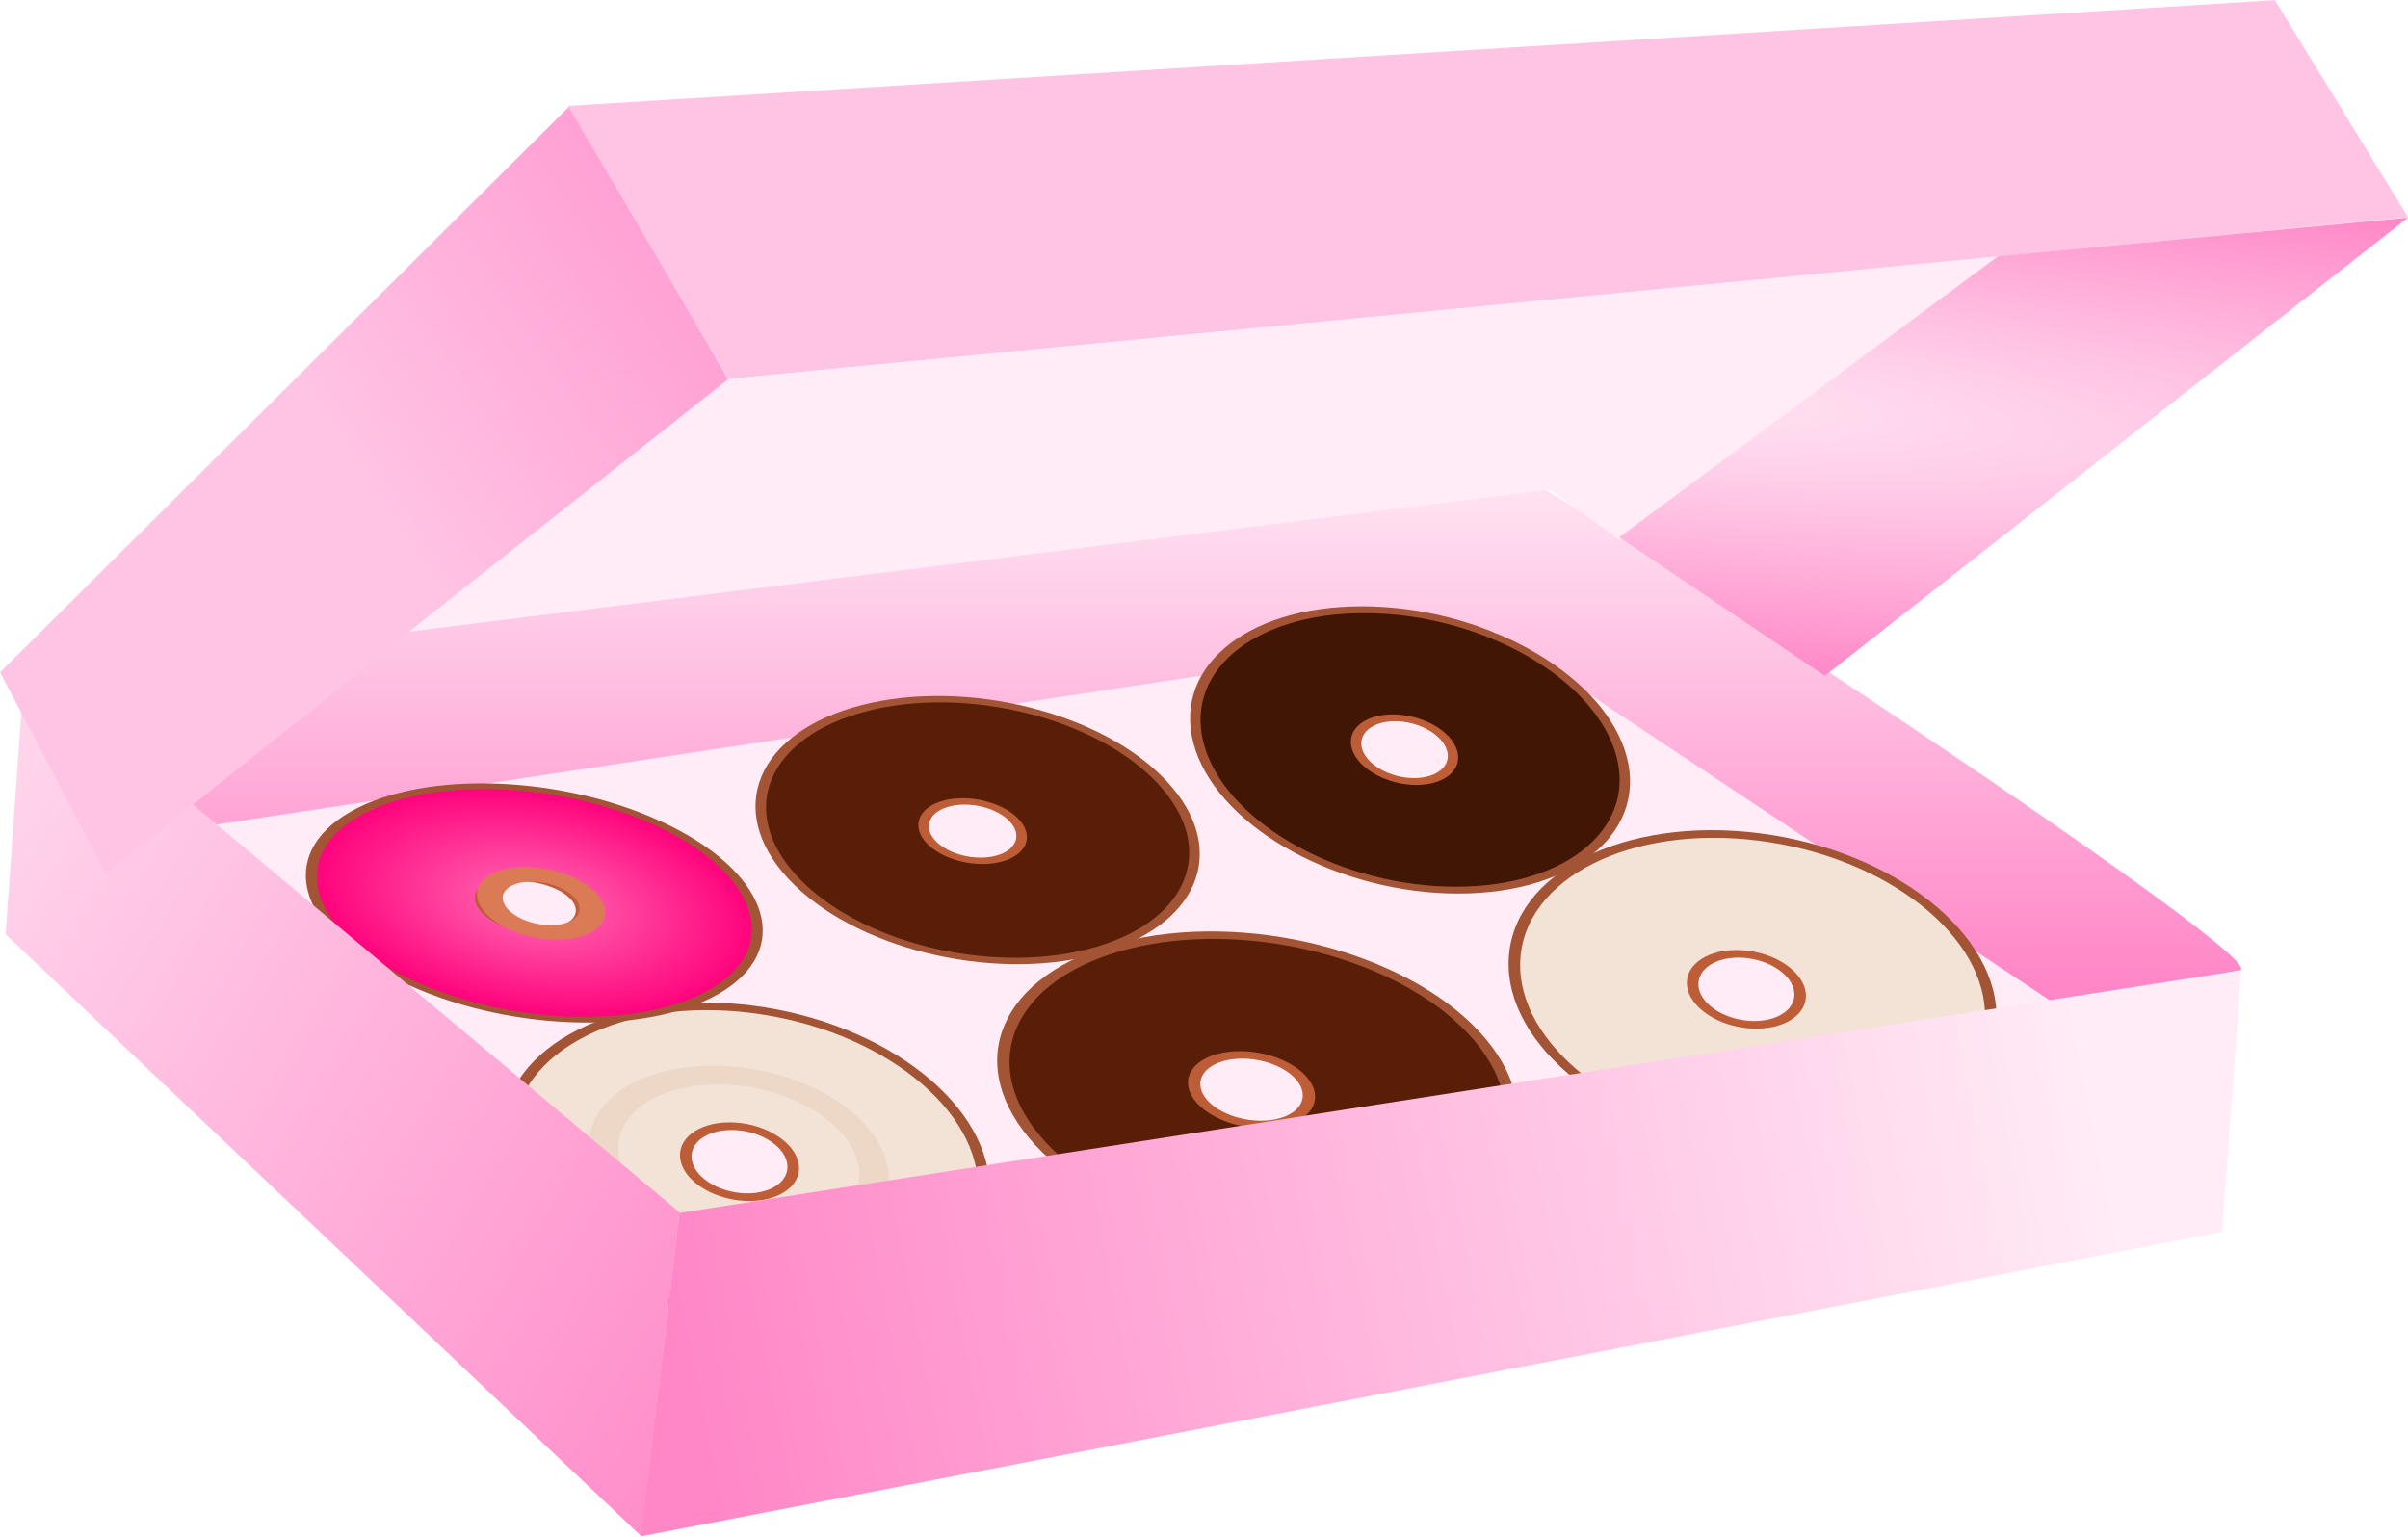
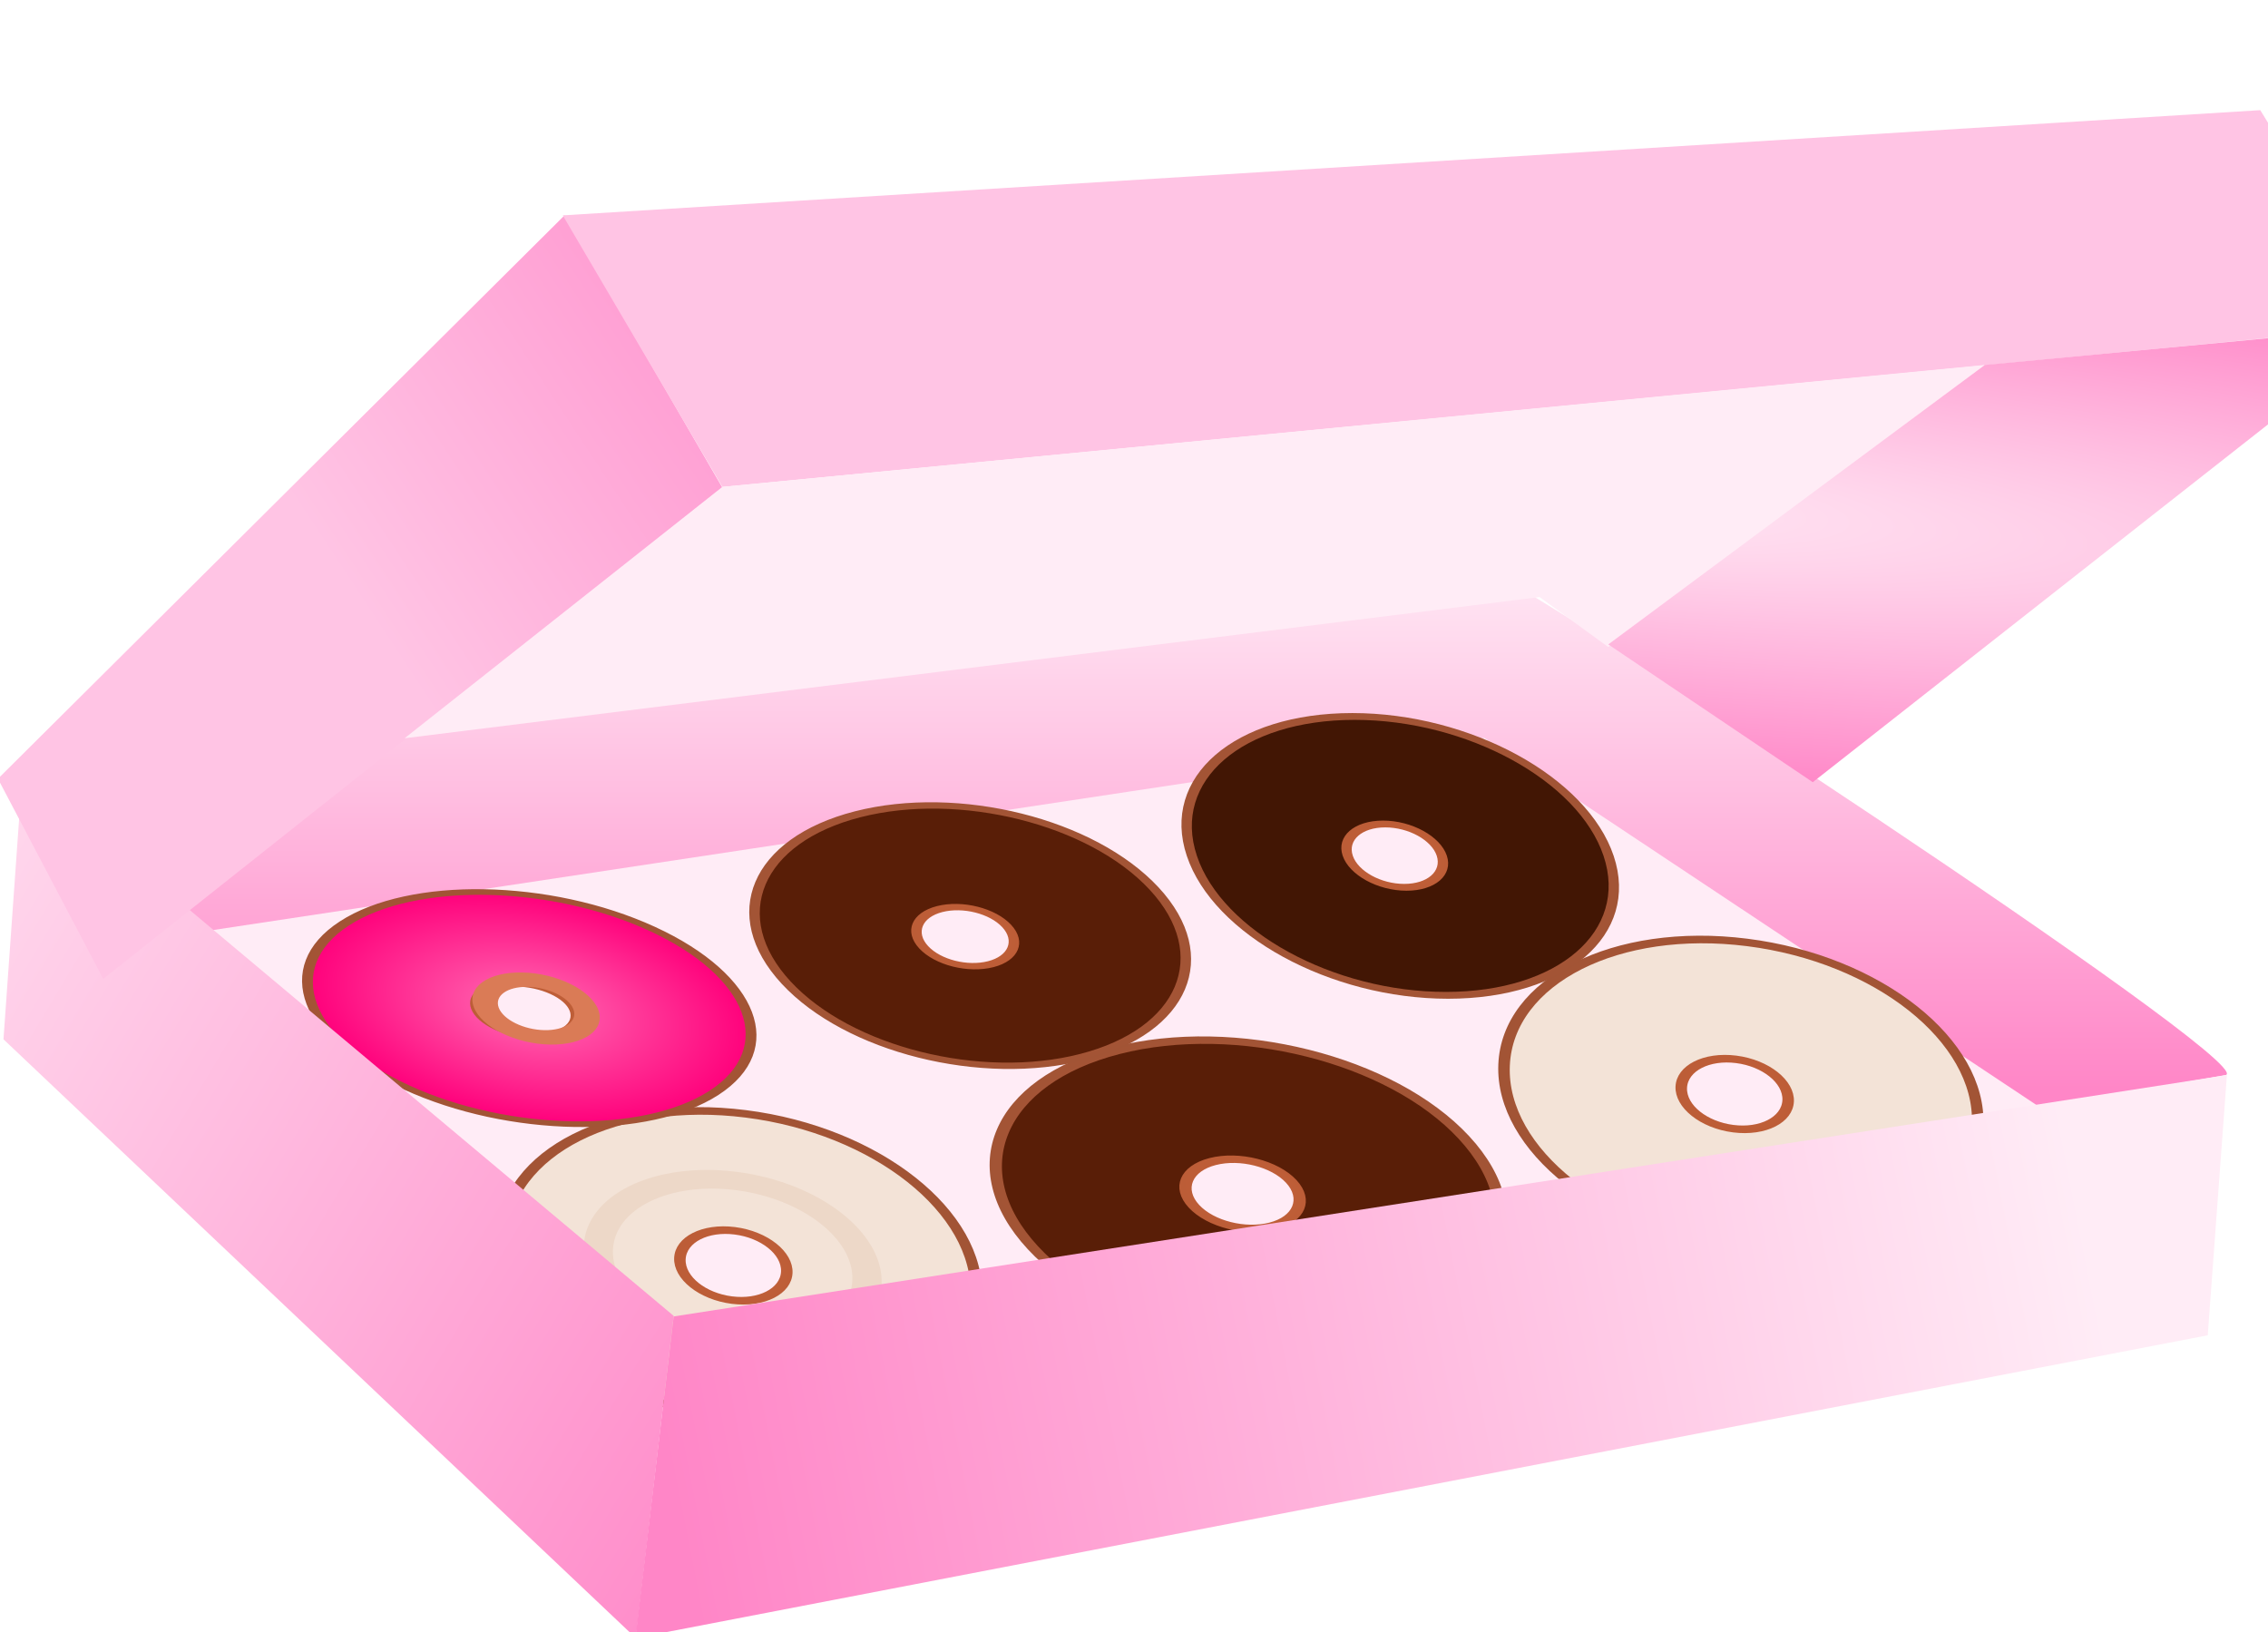
- <svg xmlns="http://www.w3.org/2000/svg" viewBox="77.694 150.247 353.722 225.715" xmlnsBx="https://boxy-svg.com">
+ <svg xmlns="http://www.w3.org/2000/svg" viewBox="78 134 335 241" name="https://boxy-svg.com">
  <defs>
    <linearGradient gradientUnits="userSpaceOnUse" x1="337.111" y1="168.368" x2="337.111" y2="188.675" id="gradient-92" gradientTransform="matrix(0.542706, 0, 0, 0.542706, 113.8187, 186.8666)">
      <stop offset="0" style="stop-color: rgba(255, 236, 246, 1)" />
      <stop offset="1" style="stop-color: rgba(255, 134, 199, 1)" />
    </linearGradient>
    <radialGradient gradientUnits="userSpaceOnUse" cx="415.182" cy="102.489" r="16.482" id="gradient-8" gradientTransform="matrix(0.663059, 0.972357, -0.939472, 0.640635, 266.1775, -396.8739)">
      <stop offset="0" style="stop-color: rgba(197, 96, 56, 1)" />
      <stop offset="1" style="stop-color: rgb(157, 82, 53);" />
    </radialGradient>
    <radialGradient gradientUnits="userSpaceOnUse" cx="415.182" cy="102.489" r="16.482" id="gradient-9" gradientTransform="matrix(0.663059, 0.972357, -0.939472, 0.640635, 153.5481, -436.7131)">
      <stop offset="0" style="stop-color: rgba(197, 96, 56, 1)" />
      <stop offset="1" style="stop-color: rgb(157, 82, 53);" />
    </radialGradient>
    <radialGradient gradientUnits="userSpaceOnUse" cx="415.182" cy="102.489" r="16.482" id="gradient-10" gradientTransform="matrix(0.663059, 0.972357, -0.939472, 0.640635, 177.1177, -379.9752)">
      <stop offset="0" style="stop-color: rgba(197, 96, 56, 1)" />
      <stop offset="1" style="stop-color: rgb(157, 82, 53);" />
    </radialGradient>
    <radialGradient gradientUnits="userSpaceOnUse" cx="415.182" cy="102.489" r="16.482" id="gradient-11" gradientTransform="matrix(0.663059, 0.972357, -0.939472, 0.640635, 280.4578, -470.0358)">
      <stop offset="0" style="stop-color: rgba(197, 96, 56, 1)" />
      <stop offset="1" style="stop-color: rgb(157, 82, 53);" />
    </radialGradient>
    <radialGradient gradientUnits="userSpaceOnUse" cx="415.182" cy="102.489" r="16.482" id="gradient-12" gradientTransform="matrix(0.663059, 0.972357, -0.939472, 0.640635, 266.1775, -396.8739)">
      <stop offset="0" style="stop-color: rgba(197, 96, 56, 1)" />
      <stop offset="1" style="stop-color: rgb(157, 82, 53);" />
    </radialGradient>
    <radialGradient gradientUnits="userSpaceOnUse" cx="415.182" cy="102.489" r="16.482" id="gradient-13" gradientTransform="matrix(0.999999, 0, -0.000001, 0.999998, 29.99978, -29.99965)">
      <stop offset="0" style="stop-color: rgb(255, 109, 180);" />
      <stop offset="1" style="stop-color: rgb(255, 0, 123);" />
    </radialGradient>
    <radialGradient gradientUnits="userSpaceOnUse" cx="415.182" cy="102.489" r="16.482" id="gradient-14" gradientTransform="matrix(0.663059, 0.972355, -0.939472, 0.640637, 266.1772, -396.8736)">
      <stop offset="0" style="stop-color: rgba(197, 96, 56, 1)" />
      <stop offset="1" style="stop-color: rgb(157, 82, 53);" />
    </radialGradient>
    <linearGradient gradientUnits="userSpaceOnUse" x1="192.854" y1="90.711" x2="192.854" y2="121.803" id="gradient-100" gradientTransform="matrix(0.278553, -0.465766, 0.751128, 0.449215, 146.2165, 332.7027)">
      <stop offset="0" style="stop-color: rgba(255, 236, 246, 1)" />
      <stop offset="1" style="stop-color: rgba(255, 134, 199, 1)" />
    </linearGradient>
    <linearGradient gradientUnits="userSpaceOnUse" x1="233.478" y1="100.869" x2="233.478" y2="121.803" id="gradient-101" gradientTransform="matrix(0.104738, 0.532504, -1.359084, 0.272992, 429.1807, 139.9928)">
      <stop offset="0" style="stop-color: rgba(255, 236, 246, 1)" />
      <stop offset="1" style="stop-color: rgba(255, 134, 199, 1)" />
    </linearGradient>
    <linearGradient gradientUnits="userSpaceOnUse" x1="329.949" y1="190.491" x2="329.949" y2="223.016" id="gradient-106" gradientTransform="matrix(-0.586024, -0.889048, 0.974915, -0.678088, 386.5234, 580.0365)">
      <stop offset="0" style="stop-color: rgba(255, 196, 228, 1)" />
      <stop offset="1" style="stop-color: rgba(255, 94, 182, 1)" />
    </linearGradient>
    <radialGradient gradientUnits="userSpaceOnUse" cx="348.99" cy="55.22" r="11.591" id="gradient-107" gradientTransform="matrix(6.677369, 0.613279, -0.105288, 0.818719, -1899.981, -94.61664)">
      <stop offset="0" style="stop-color: rgba(255, 236, 246, 1)" />
      <stop offset="1" style="stop-color: rgba(255, 134, 199, 1)" />
    </radialGradient>
  </defs>
  <g transform="matrix(7.319807, 0, 0, 7.319807, -244.7667, -2111.035)" style="">
    <g transform="matrix(1, 0, 0, 1, -230.4048, 39.41967)">
      <path d="M 304.593 281.094 L 317.521 289.901 L 287.253 295.503 L 277.676 285.771 L 304.593 281.094 Z" style="fill: rgb(255, 236, 246);" />
      <path d="M 281.366 281.727 C 284.385 281.325 303.738 278.603 304.36 278.717 C 304.982 278.832 319.958 288.663 319.423 288.978 L 315.671 289.637 L 304.452 282.178 L 278.781 286.058 L 277.848 285.296 C 279.088 283.943 279.615 283.438 281.366 281.727 Z" style="fill: url(#gradient-92);" />
      <g transform="matrix(1, 0, 0, 1, 0.00029, -0.07066)">
        <g transform="matrix(0.289896, 0.036664, -0.007823, 0.188008, 186.8828, 263.0529)" style="">
          <g transform="matrix(1, 0, 0, 1, -89.05984, 16.89873)">
            <path d="M 461.664 72.489 C 461.664 81.537 454.284 88.871 445.181 88.871 C 436.078 88.871 428.699 81.537 428.699 72.489 C 428.699 63.441 436.078 56.107 445.181 56.107 C 454.284 56.107 461.664 63.441 461.664 72.489 Z M 444.753 68.74 C 442.698 68.74 441.033 70.406 441.033 72.46 C 441.033 74.515 442.698 76.18 444.753 76.18 C 446.807 76.18 448.473 74.515 448.473 72.46 C 448.473 70.406 446.807 68.74 444.753 68.74 Z" style="stroke-width: 0.8px; fill: rgb(243, 227, 215); stroke: url(#gradient-8);" />
            <path style="" />
          </g>
          <circle style="fill: none; stroke: rgb(237, 216, 200); stroke-width: 2.65px;" cx="354.702" cy="87.958" r="12.173" transform="matrix(0.76814, 0, 0, 0.741447, 83.18274, 24.11203)" />
        </g>
        <g transform="matrix(0.263791, -0.067543, 0.162418, 0.175092, 206.6646, 308.1699)" style="">
          <path d="M 349.034 32.65 C 349.034 41.698 341.654 49.032 332.551 49.032 C 323.448 49.032 316.069 41.698 316.069 32.65 C 316.069 23.602 323.448 16.268 332.551 16.268 C 341.654 16.268 349.034 23.602 349.034 32.65 Z M 332.123 28.901 C 330.068 28.901 328.403 30.567 328.403 32.621 C 328.403 34.676 330.068 36.341 332.123 36.341 C 334.177 36.341 335.843 34.676 335.843 32.621 C 335.843 30.567 334.177 28.901 332.123 28.901 Z" style="stroke-width: 0.8px; fill: rgb(89, 30, 7); stroke: url(#gradient-9);" />
        </g>
        <g transform="matrix(0.289896, 0.036664, -0.007823, 0.188008, 207.0896, 259.5933)" style="">
          <path d="M 372.604 89.388 C 372.604 98.436 365.224 105.77 356.121 105.77 C 347.018 105.77 339.639 98.436 339.639 89.388 C 339.639 80.34 347.018 73.006 356.121 73.006 C 365.224 73.006 372.604 80.34 372.604 89.388 Z M 355.693 85.639 C 353.638 85.639 351.973 87.305 351.973 89.359 C 351.973 91.414 353.638 93.079 355.693 93.079 C 357.747 93.079 359.413 91.414 359.413 89.359 C 359.413 87.305 357.747 85.639 355.693 85.639 Z" style="stroke-width: 0.8px; fill: rgb(243, 227, 215); stroke: url(#gradient-10);" />
        </g>
        <g transform="matrix(0.255111, 0, 0.057578, 0.171761, 215.8076, 270.8397)" style="">
          <g transform="matrix(1, 0, 0, 1, -136.7597, 80.95866)" style="">
            <path d="M 475.944 -0.673 C 475.944 8.375 468.564 15.709 459.461 15.709 C 450.358 15.709 442.979 8.375 442.979 -0.673 C 442.979 -9.721 450.358 -17.055 459.461 -17.055 C 468.564 -17.055 475.944 -9.721 475.944 -0.673 Z M 459.033 -4.422 C 456.978 -4.422 455.313 -2.756 455.313 -0.702 C 455.313 1.353 456.978 3.018 459.033 3.018 C 461.087 3.018 462.753 1.353 462.753 -0.702 C 462.753 -2.756 461.087 -4.422 459.033 -4.422 Z" style="stroke-width: 0.8px; fill: rgb(66, 22, 4); stroke: url(#gradient-11);" />
          </g>
        </g>
        <g transform="matrix(0.225177, -0.057656, 0.138643, 0.149461, 183.782, 301.0716)">
          <path d="M 461.664 72.489 C 461.664 81.537 454.284 88.871 445.181 88.871 C 436.078 88.871 428.699 81.537 428.699 72.489 C 428.699 63.441 436.078 56.107 445.181 56.107 C 454.284 56.107 461.664 63.441 461.664 72.489 Z M 444.753 68.74 C 442.698 68.74 441.033 70.406 441.033 72.46 C 441.033 74.515 442.698 76.18 444.753 76.18 C 446.807 76.18 448.473 74.515 448.473 72.46 C 448.473 70.406 446.807 68.74 444.753 68.74 Z" style="stroke-width: 0.8px; fill: rgb(89, 30, 7); stroke: url(#gradient-12);" />
        </g>
        <g transform="matrix(0.836988, -0.169208, 0.609525, 0.909824, -110.8591, 98.09043)" style="">
          <g transform="matrix(0.226424, -0.064753, 0.166016, 0.145501, 170.2326, 279.3276)">
            <path d="M 461.662 72.489 C 461.665 81.538 454.283 88.873 445.179 88.873 C 436.075 88.873 428.697 81.538 428.699 72.489 C 428.7 63.44 436.078 56.104 445.182 56.104 C 454.286 56.104 461.664 63.44 461.662 72.489 Z M 444.752 68.738 C 442.697 68.738 441.033 70.408 441.031 72.462 C 441.032 74.515 442.696 76.181 444.751 76.181 C 446.806 76.181 448.472 74.515 448.47 72.462 C 448.473 70.408 446.808 68.738 444.752 68.738 Z" style="stroke-width: 0.8px; fill: url(#gradient-13); stroke: url(#gradient-14);" transform="matrix(1, 0, 0, 1, 0.000118, -0.000197)" />
-             <path d="M 914.75 86.094 m -5.105 0 a 5.105 4.697 0 1 0 10.21 0 a 5.105 4.697 0 1 0 -10.21 0 Z M 914.75 86.094 m -3.064 0 a 3.064 2.818 0 0 1 6.128 0 a 3.064 2.818 0 0 1 -6.128 0 Z" style="fill: rgb(218, 123, 86);" transform="matrix(-0.707107, 0.707107, -0.707107, -0.707107, 1153.214, -513.0724)" bxShape="ring 914.75 86.094 3.064 2.818 5.105 4.697 1@49f182f9" />
+             <path d="M 914.75 86.094 m -5.105 0 a 5.105 4.697 0 1 0 10.21 0 a 5.105 4.697 0 1 0 -10.21 0 Z M 914.75 86.094 m -3.064 0 a 3.064 2.818 0 0 1 6.128 0 a 3.064 2.818 0 0 1 -6.128 0 Z" style="fill: rgb(218, 123, 86);" transform="matrix(-0.707107, 0.707107, -0.707107, -0.707107, 1153.214, -513.0724)" shape="ring 914.75 86.094 3.064 2.818 5.105 4.697 1@49f182f9" />
          </g>
        </g>
      </g>
      <path d="M 274.91 283.469 L 274.57 288.26 L 287.33 300.343 L 288.094 293.841 L 277.878 285.274 L 276.103 285.771 L 274.91 283.469 Z" style="fill: url(#gradient-100);" />
      <path d="M 319.437 288.982 L 319.05 294.233 L 287.321 300.343 L 288.094 293.853 L 319.437 288.982 Z" style="fill: url(#gradient-101);" />
    </g>
    <g transform="matrix(0.574587, 0, 0, 0.574587, -170.5784, 221.946)" style="">
      <path d="M 373.542 174.868 L 393.438 155.079 L 398.982 164.639 L 377.241 181.895 L 373.542 174.868 Z" style="fill: url(#gradient-106);" transform="matrix(1, 0.0001, -0.0001, 1, 0.016774, -0.03846)" />
      <path d="M 457.642 158.962 L 452.992 151.382 L 393.378 155.083 L 398.983 164.619 L 457.642 158.962 Z" style="fill: rgb(255, 196, 228);" transform="matrix(1, 0.0001, -0.0001, 1, 0.015731, -0.042358)" />
      <path d="M 387.824 173.446 L 427.683 168.484 L 430.095 170.239 L 443.317 160.331 L 398.982 164.618 L 387.824 173.446 Z" style="fill: rgb(255, 236, 246);" transform="matrix(1, 0.0001, -0.0001, 1, 0.016615, -0.041368)" />
      <path d="M 430.096 170.15 L 437.278 174.988 L 457.642 158.979 L 443.317 160.334 L 430.096 170.15 Z" style="fill: url(#gradient-107);" transform="matrix(1, 0.0001, -0.0001, 1, 0.016504, -0.044362)" />
    </g>
  </g>
</svg>
